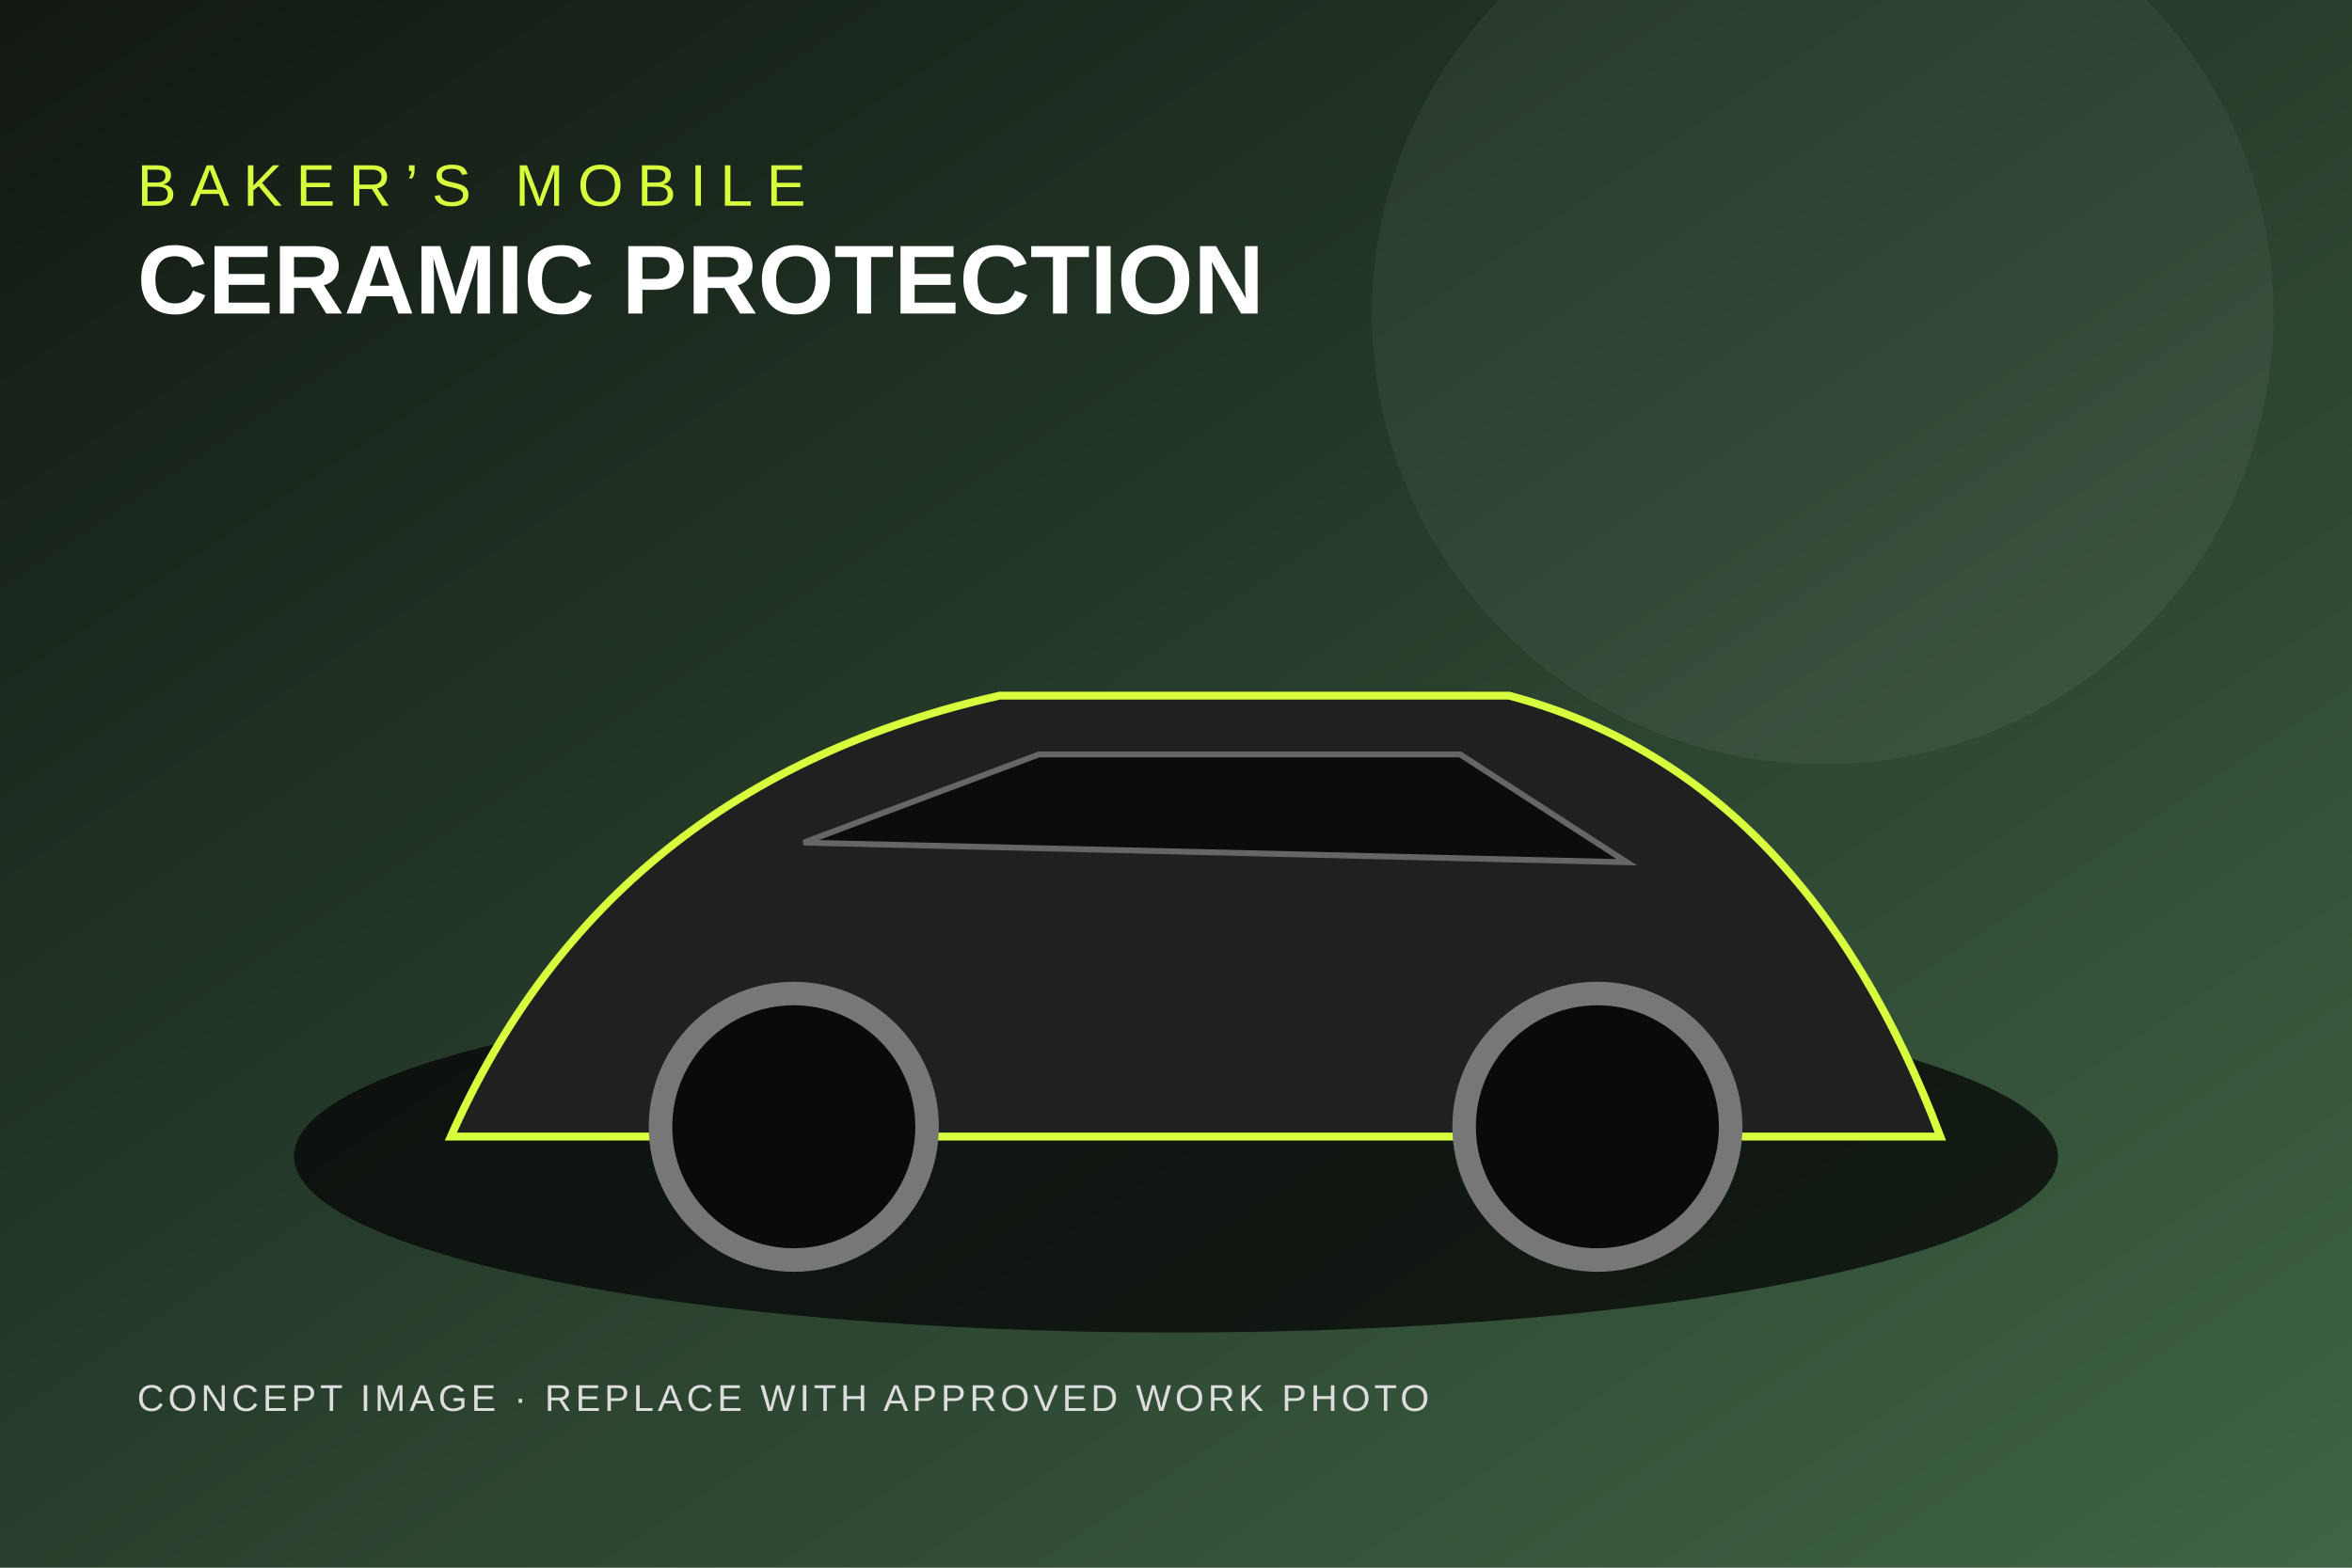
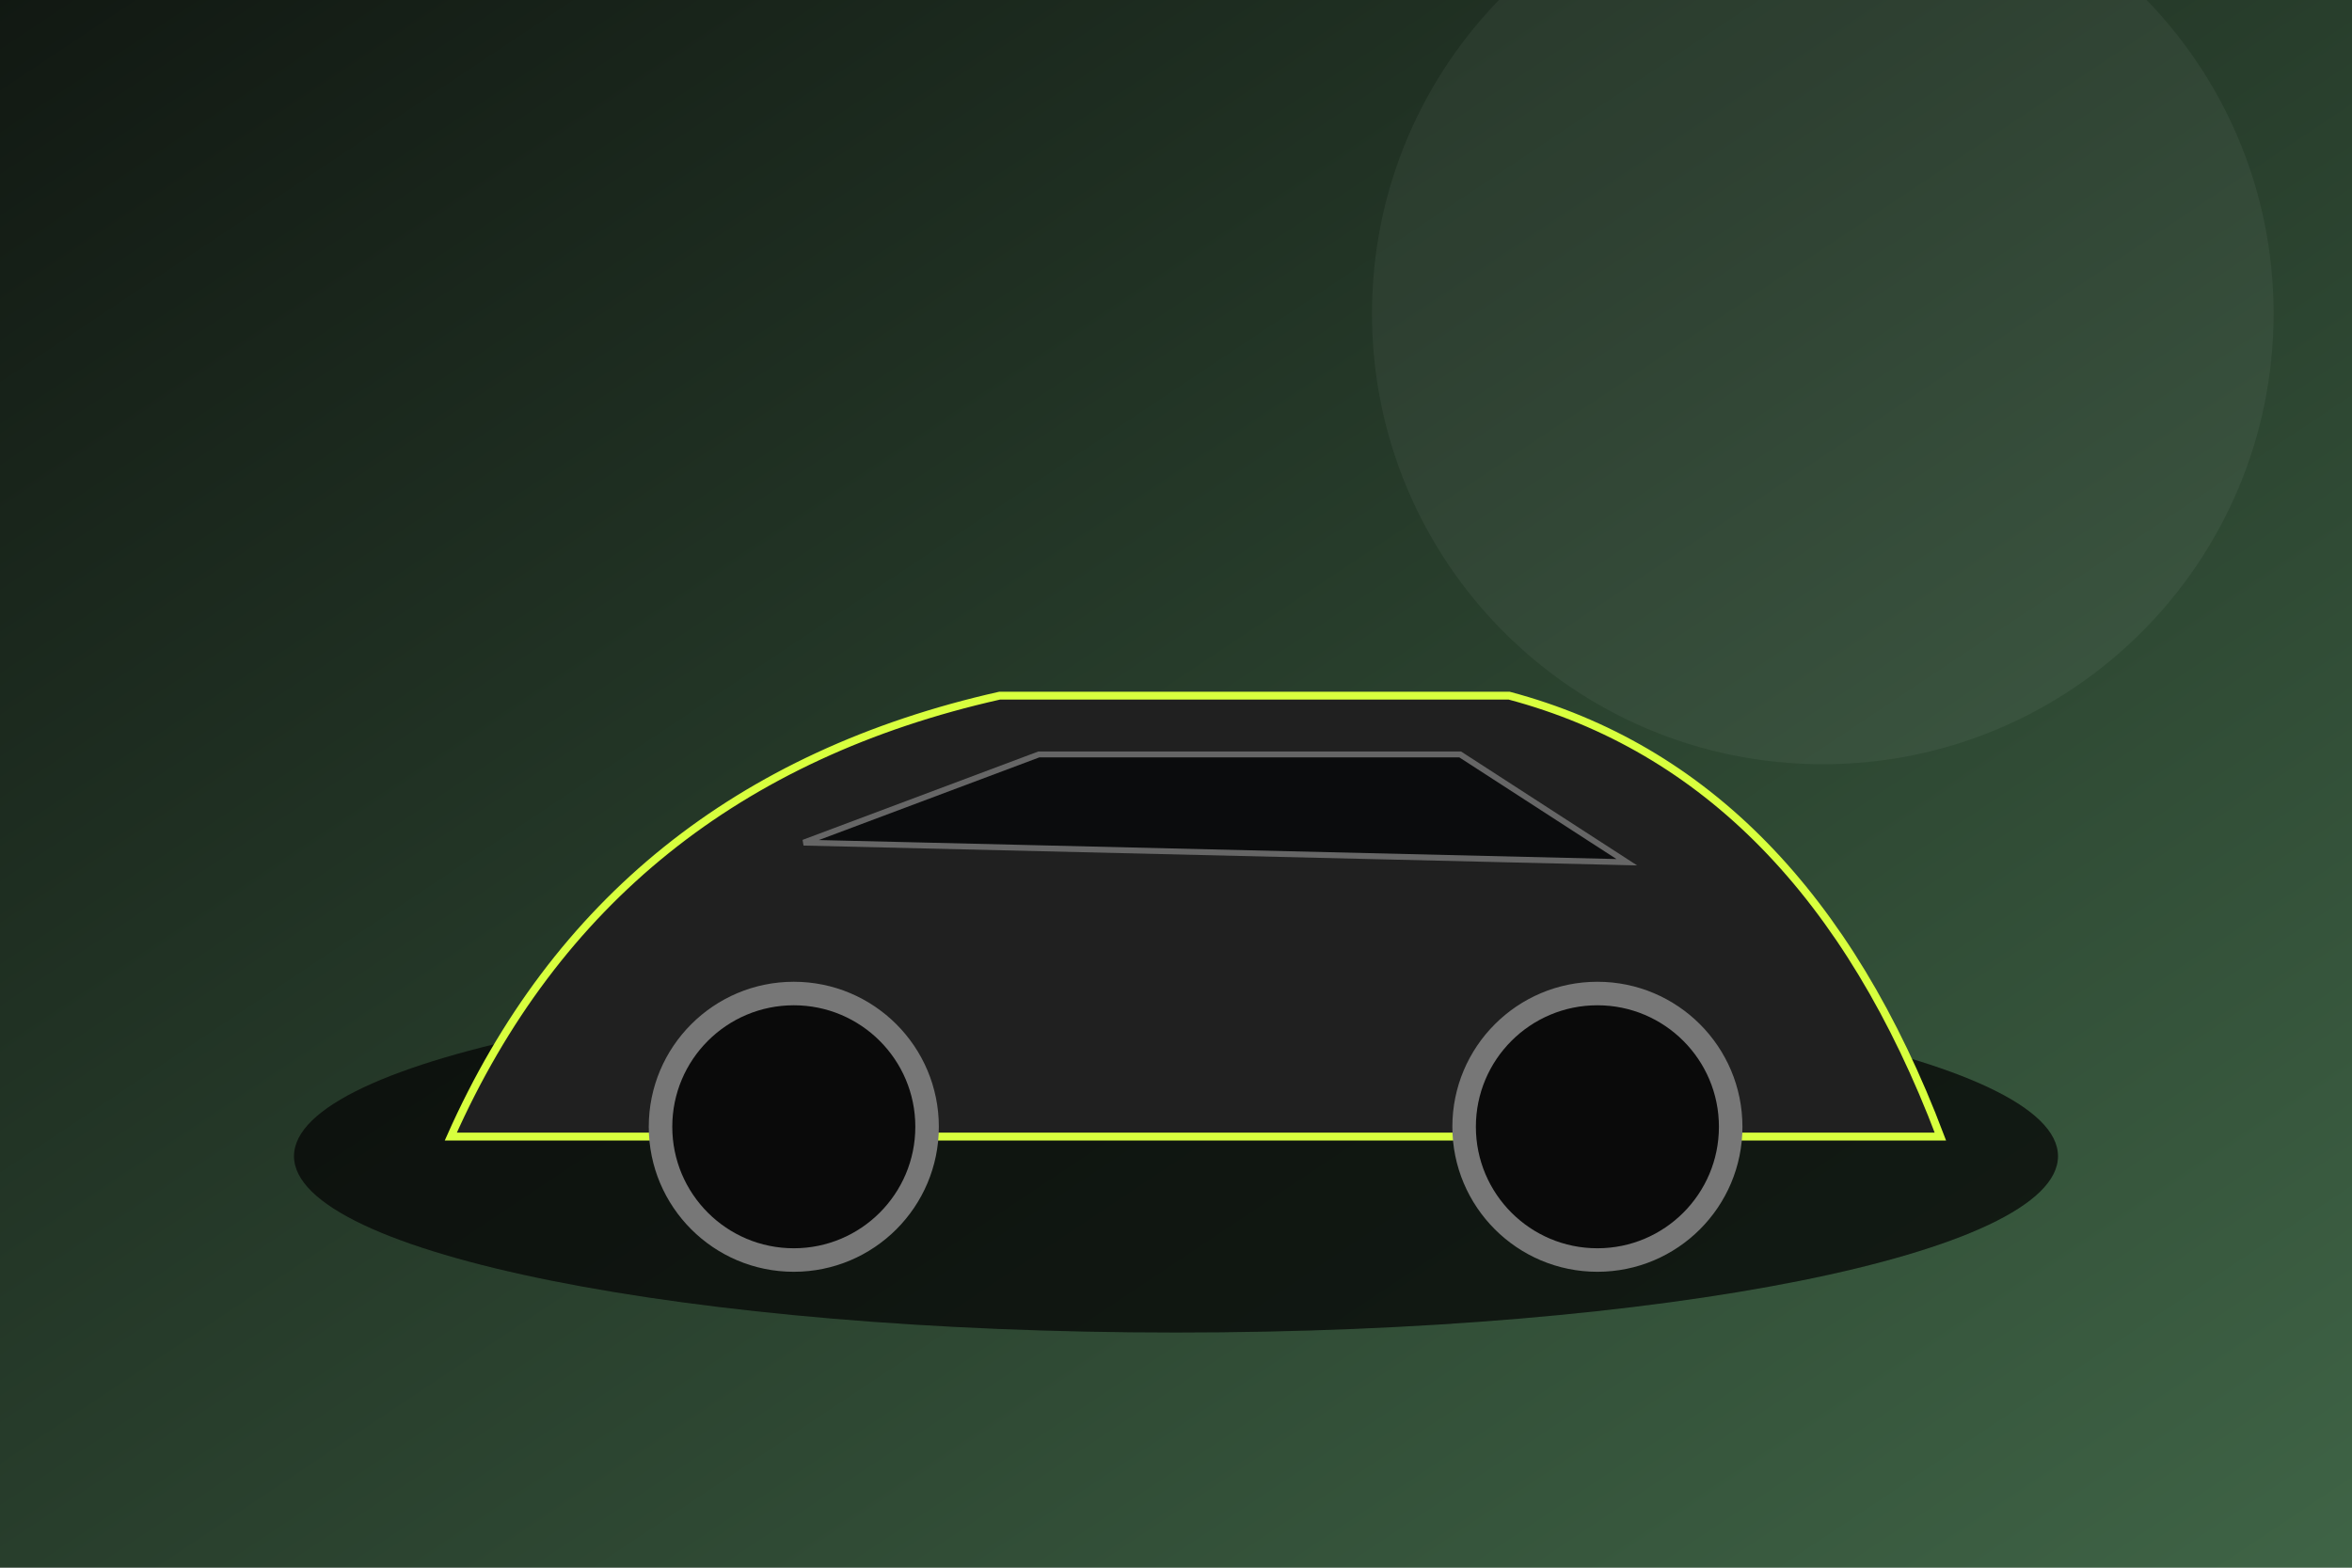
<svg xmlns="http://www.w3.org/2000/svg" viewBox="0 0 1200 800">
  <defs>
    <linearGradient id="g" x1="0" y1="0" x2="1" y2="1">
      <stop stop-color="#111812" />
      <stop offset="1" stop-color="#3f6446" />
    </linearGradient>
  </defs>
  <rect width="1200" height="800" fill="url(#g)" />
  <circle cx="930" cy="160" r="230" fill="rgba(255,255,255,.05)" />
  <ellipse cx="600" cy="590" rx="450" ry="90" fill="#050505" opacity=".75" />
  <path d="M230 580 Q310 400 510 355 L770 355 Q920 395 990 580 Z" fill="#202020" stroke="#d8ff3e" stroke-width="4" />
  <path d="M410 430 L530 385 L745 385 L830 440 Z" fill="#0b0c0d" stroke="#666" stroke-width="3" />
  <circle cx="405" cy="575" r="68" fill="#0a0a0a" stroke="#777" stroke-width="12" />
  <circle cx="815" cy="575" r="68" fill="#0a0a0a" stroke="#777" stroke-width="12" />
-   <text x="70" y="105" fill="#d8ff3e" font-family="Arial" font-size="30" letter-spacing="7">BAKER’S MOBILE</text>
-   <text x="70" y="160" fill="white" font-family="Arial" font-size="50" font-weight="700">CERAMIC PROTECTION</text>
-   <text x="70" y="720" fill="#ddd" font-family="Arial" font-size="19" letter-spacing="2">CONCEPT IMAGE · REPLACE WITH APPROVED WORK PHOTO</text>
</svg>
